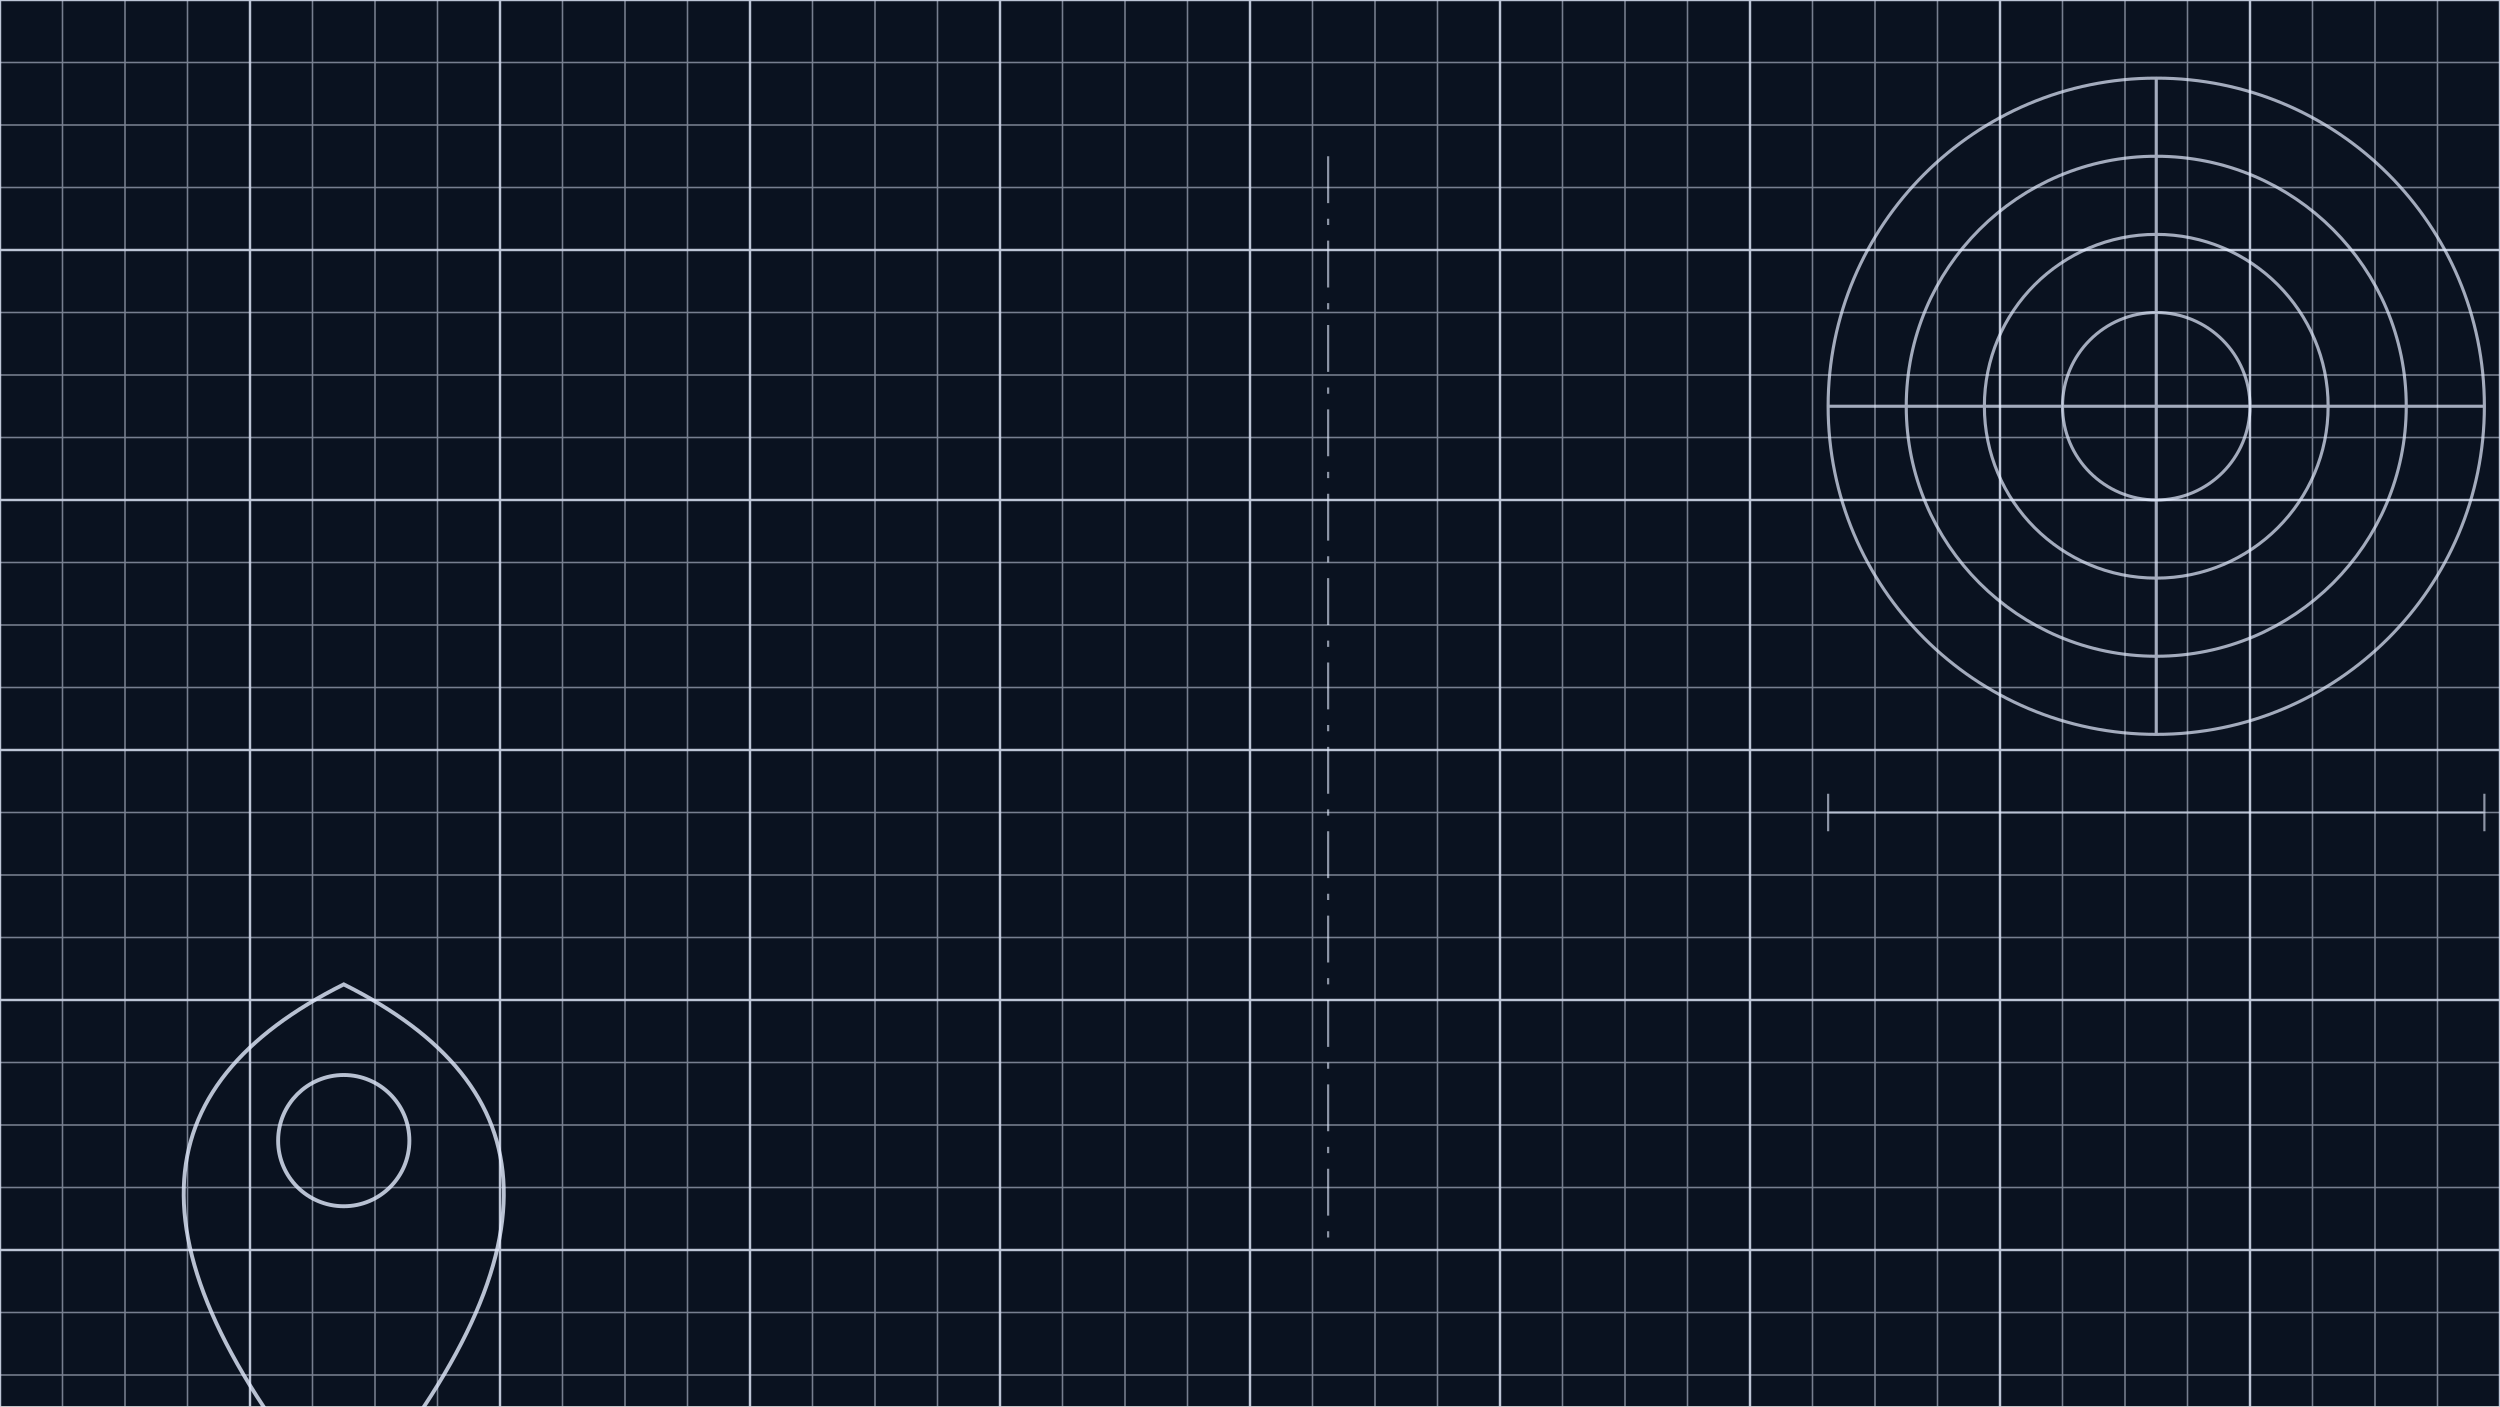
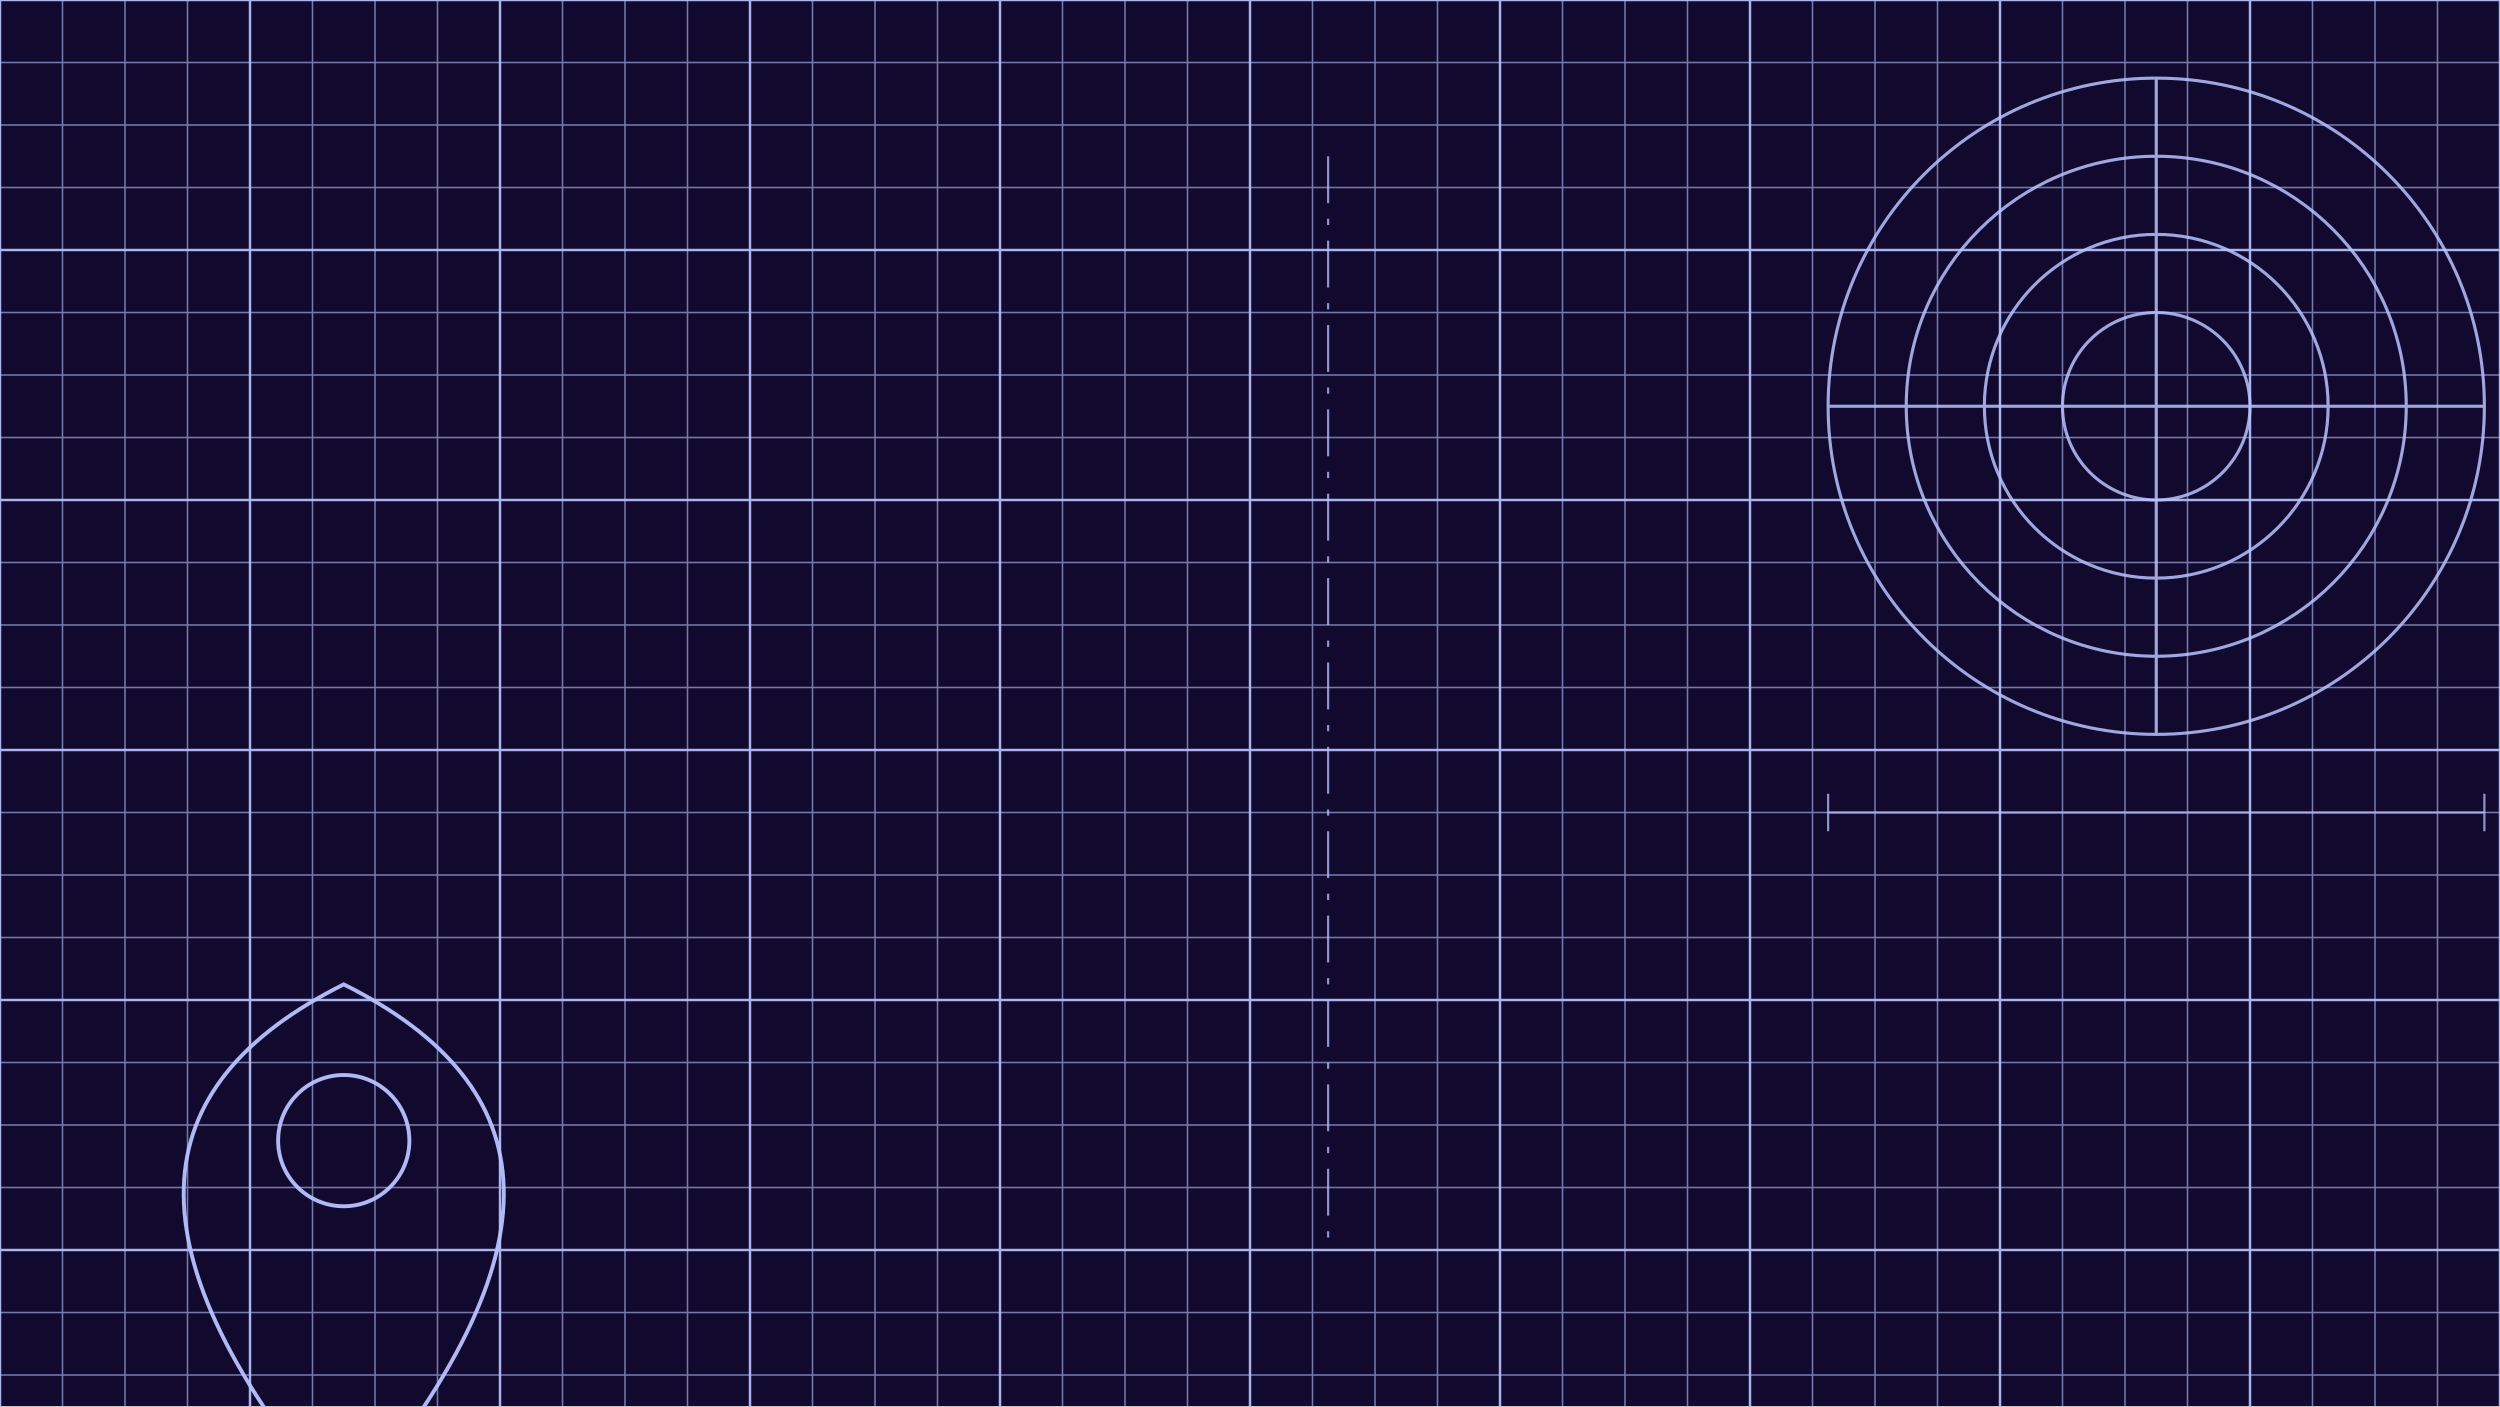
<svg xmlns="http://www.w3.org/2000/svg" viewBox="0 0 1600 900" width="1600" height="900">
-   <rect width="1600" height="900" fill="#0a1220" />
-   <g stroke="#e4ecff" stroke-width="1" opacity="0.5">
+   <rect width="1600" height="900" fill="#120a2e" />
+   <g stroke="#b8c2ff" stroke-width="1" opacity="0.6">
    <line x1="0" y1="0" x2="0" y2="900" />
    <line x1="40" y1="0" x2="40" y2="900" />
    <line x1="80" y1="0" x2="80" y2="900" />
    <line x1="120" y1="0" x2="120" y2="900" />
    <line x1="160" y1="0" x2="160" y2="900" />
    <line x1="200" y1="0" x2="200" y2="900" />
    <line x1="240" y1="0" x2="240" y2="900" />
    <line x1="280" y1="0" x2="280" y2="900" />
    <line x1="320" y1="0" x2="320" y2="900" />
    <line x1="360" y1="0" x2="360" y2="900" />
    <line x1="400" y1="0" x2="400" y2="900" />
    <line x1="440" y1="0" x2="440" y2="900" />
    <line x1="480" y1="0" x2="480" y2="900" />
    <line x1="520" y1="0" x2="520" y2="900" />
    <line x1="560" y1="0" x2="560" y2="900" />
    <line x1="600" y1="0" x2="600" y2="900" />
    <line x1="640" y1="0" x2="640" y2="900" />
    <line x1="680" y1="0" x2="680" y2="900" />
    <line x1="720" y1="0" x2="720" y2="900" />
    <line x1="760" y1="0" x2="760" y2="900" />
    <line x1="800" y1="0" x2="800" y2="900" />
    <line x1="840" y1="0" x2="840" y2="900" />
    <line x1="880" y1="0" x2="880" y2="900" />
    <line x1="920" y1="0" x2="920" y2="900" />
    <line x1="960" y1="0" x2="960" y2="900" />
    <line x1="1000" y1="0" x2="1000" y2="900" />
    <line x1="1040" y1="0" x2="1040" y2="900" />
    <line x1="1080" y1="0" x2="1080" y2="900" />
    <line x1="1120" y1="0" x2="1120" y2="900" />
    <line x1="1160" y1="0" x2="1160" y2="900" />
    <line x1="1200" y1="0" x2="1200" y2="900" />
    <line x1="1240" y1="0" x2="1240" y2="900" />
    <line x1="1280" y1="0" x2="1280" y2="900" />
    <line x1="1320" y1="0" x2="1320" y2="900" />
    <line x1="1360" y1="0" x2="1360" y2="900" />
    <line x1="1400" y1="0" x2="1400" y2="900" />
    <line x1="1440" y1="0" x2="1440" y2="900" />
    <line x1="1480" y1="0" x2="1480" y2="900" />
    <line x1="1520" y1="0" x2="1520" y2="900" />
    <line x1="1560" y1="0" x2="1560" y2="900" />
    <line x1="1600" y1="0" x2="1600" y2="900" />
    <line x1="0" y1="0" x2="1600" y2="0" />
    <line x1="0" y1="40" x2="1600" y2="40" />
    <line x1="0" y1="80" x2="1600" y2="80" />
    <line x1="0" y1="120" x2="1600" y2="120" />
    <line x1="0" y1="160" x2="1600" y2="160" />
    <line x1="0" y1="200" x2="1600" y2="200" />
    <line x1="0" y1="240" x2="1600" y2="240" />
    <line x1="0" y1="280" x2="1600" y2="280" />
    <line x1="0" y1="320" x2="1600" y2="320" />
    <line x1="0" y1="360" x2="1600" y2="360" />
    <line x1="0" y1="400" x2="1600" y2="400" />
    <line x1="0" y1="440" x2="1600" y2="440" />
    <line x1="0" y1="480" x2="1600" y2="480" />
    <line x1="0" y1="520" x2="1600" y2="520" />
    <line x1="0" y1="560" x2="1600" y2="560" />
    <line x1="0" y1="600" x2="1600" y2="600" />
    <line x1="0" y1="640" x2="1600" y2="640" />
    <line x1="0" y1="680" x2="1600" y2="680" />
    <line x1="0" y1="720" x2="1600" y2="720" />
    <line x1="0" y1="760" x2="1600" y2="760" />
    <line x1="0" y1="800" x2="1600" y2="800" />
    <line x1="0" y1="840" x2="1600" y2="840" />
    <line x1="0" y1="880" x2="1600" y2="880" />
  </g>
-   <g stroke="#e4ecff" stroke-width="1.6" opacity="0.7">
+   <g stroke="#b8c2ff" stroke-width="1.6" opacity="0.85">
    <line x1="0" y1="0" x2="0" y2="900" />
    <line x1="160" y1="0" x2="160" y2="900" />
    <line x1="320" y1="0" x2="320" y2="900" />
    <line x1="480" y1="0" x2="480" y2="900" />
    <line x1="640" y1="0" x2="640" y2="900" />
    <line x1="800" y1="0" x2="800" y2="900" />
    <line x1="960" y1="0" x2="960" y2="900" />
    <line x1="1120" y1="0" x2="1120" y2="900" />
    <line x1="1280" y1="0" x2="1280" y2="900" />
    <line x1="1440" y1="0" x2="1440" y2="900" />
    <line x1="1600" y1="0" x2="1600" y2="900" />
    <line x1="0" y1="0" x2="1600" y2="0" />
    <line x1="0" y1="160" x2="1600" y2="160" />
    <line x1="0" y1="320" x2="1600" y2="320" />
    <line x1="0" y1="480" x2="1600" y2="480" />
    <line x1="0" y1="640" x2="1600" y2="640" />
    <line x1="0" y1="800" x2="1600" y2="800" />
  </g>
-   <g fill="none" stroke="#e4ecff" stroke-width="2" opacity="0.7">
+   <g fill="none" stroke="#b8c2ff" stroke-width="2" opacity="0.85">
    <circle cx="1380" cy="260" r="60" />
    <circle cx="1380" cy="260" r="110" />
    <circle cx="1380" cy="260" r="160" />
    <circle cx="1380" cy="260" r="210" />
    <line x1="1380" y1="50" x2="1380" y2="470" />
    <line x1="1170" y1="260" x2="1590" y2="260" />
  </g>
-   <g fill="none" stroke="#e4ecff" stroke-width="2.5" opacity="0.8">
+   <g fill="none" stroke="#b8c2ff" stroke-width="2.5" opacity="0.95">
    <path d="M 220,968.0 C 77.0,799.0 90,695.0 220,630 C 350,695.0 363.0,799.0 220,968.0 Z" />
    <circle cx="220" cy="730" r="42" />
  </g>
-   <g stroke="#e4ecff" stroke-width="1.4" opacity="0.6">
+   <g stroke="#b8c2ff" stroke-width="1.4" opacity="0.75">
    <line x1="850" y1="100" x2="850" y2="800" stroke-dasharray="30 10 4 10" />
    <line x1="1170" y1="520" x2="1590" y2="520" />
    <line x1="1170" y1="508" x2="1170" y2="532" />
    <line x1="1590" y1="508" x2="1590" y2="532" />
  </g>
</svg>
